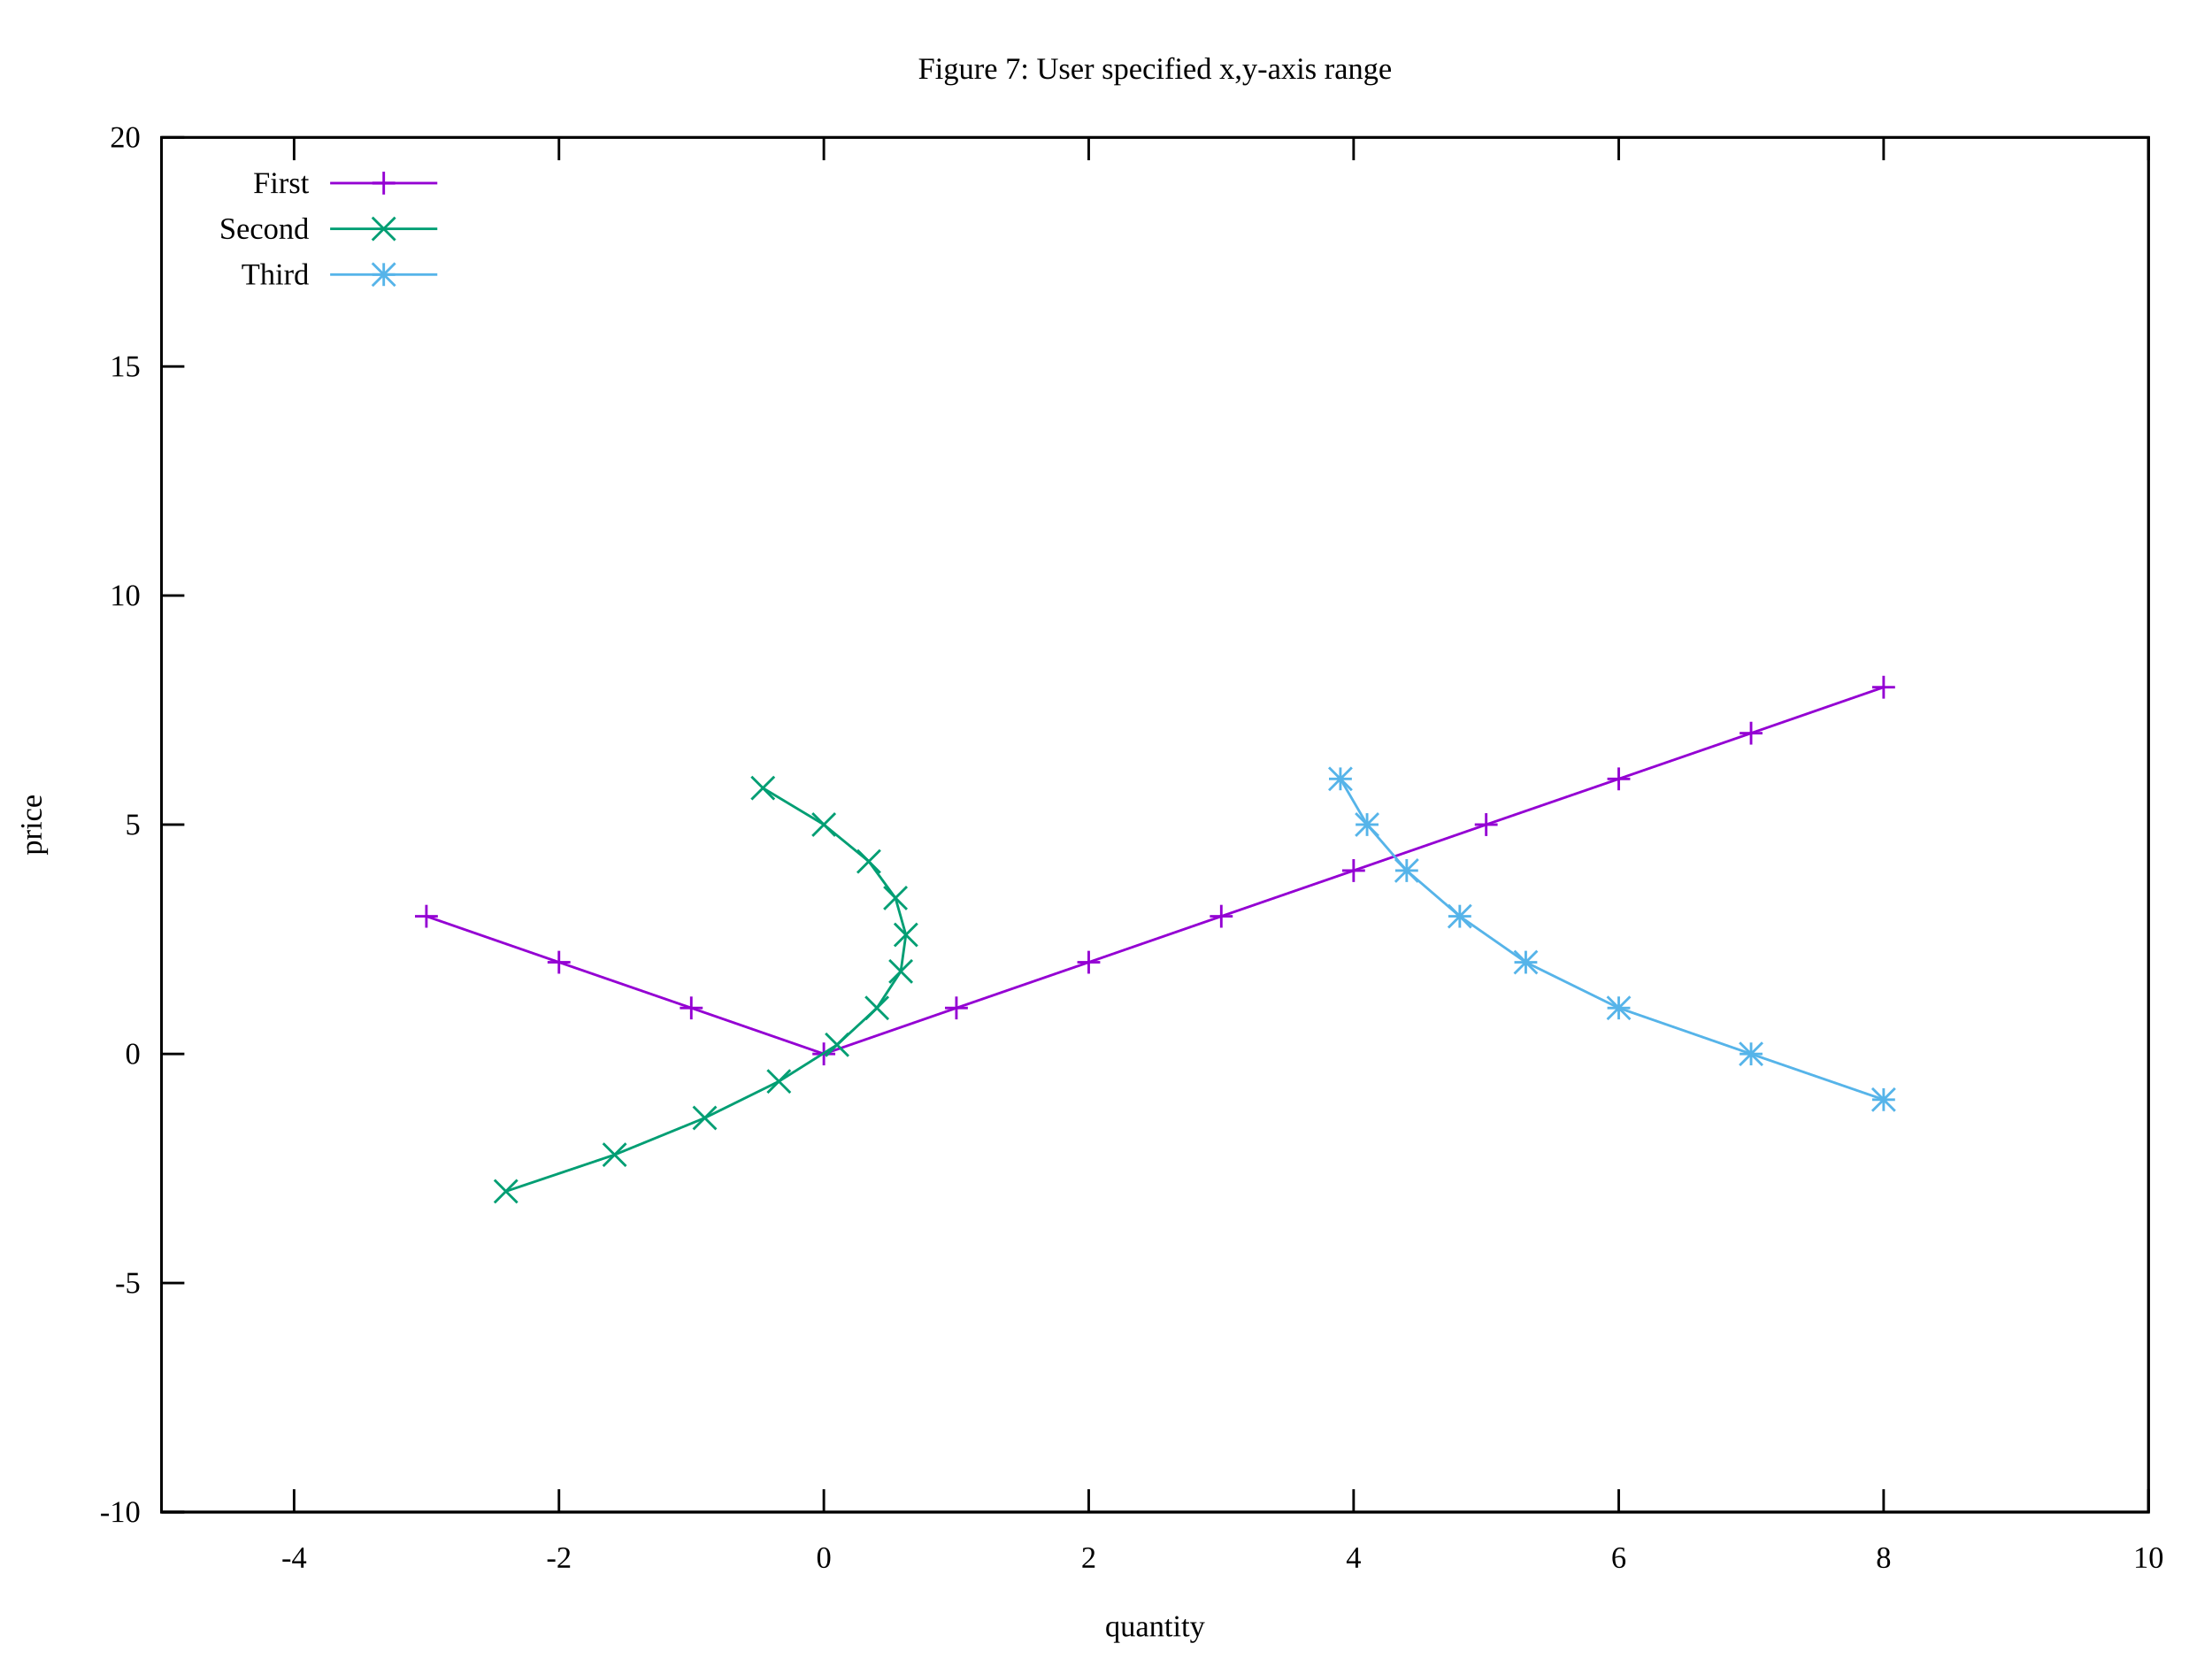
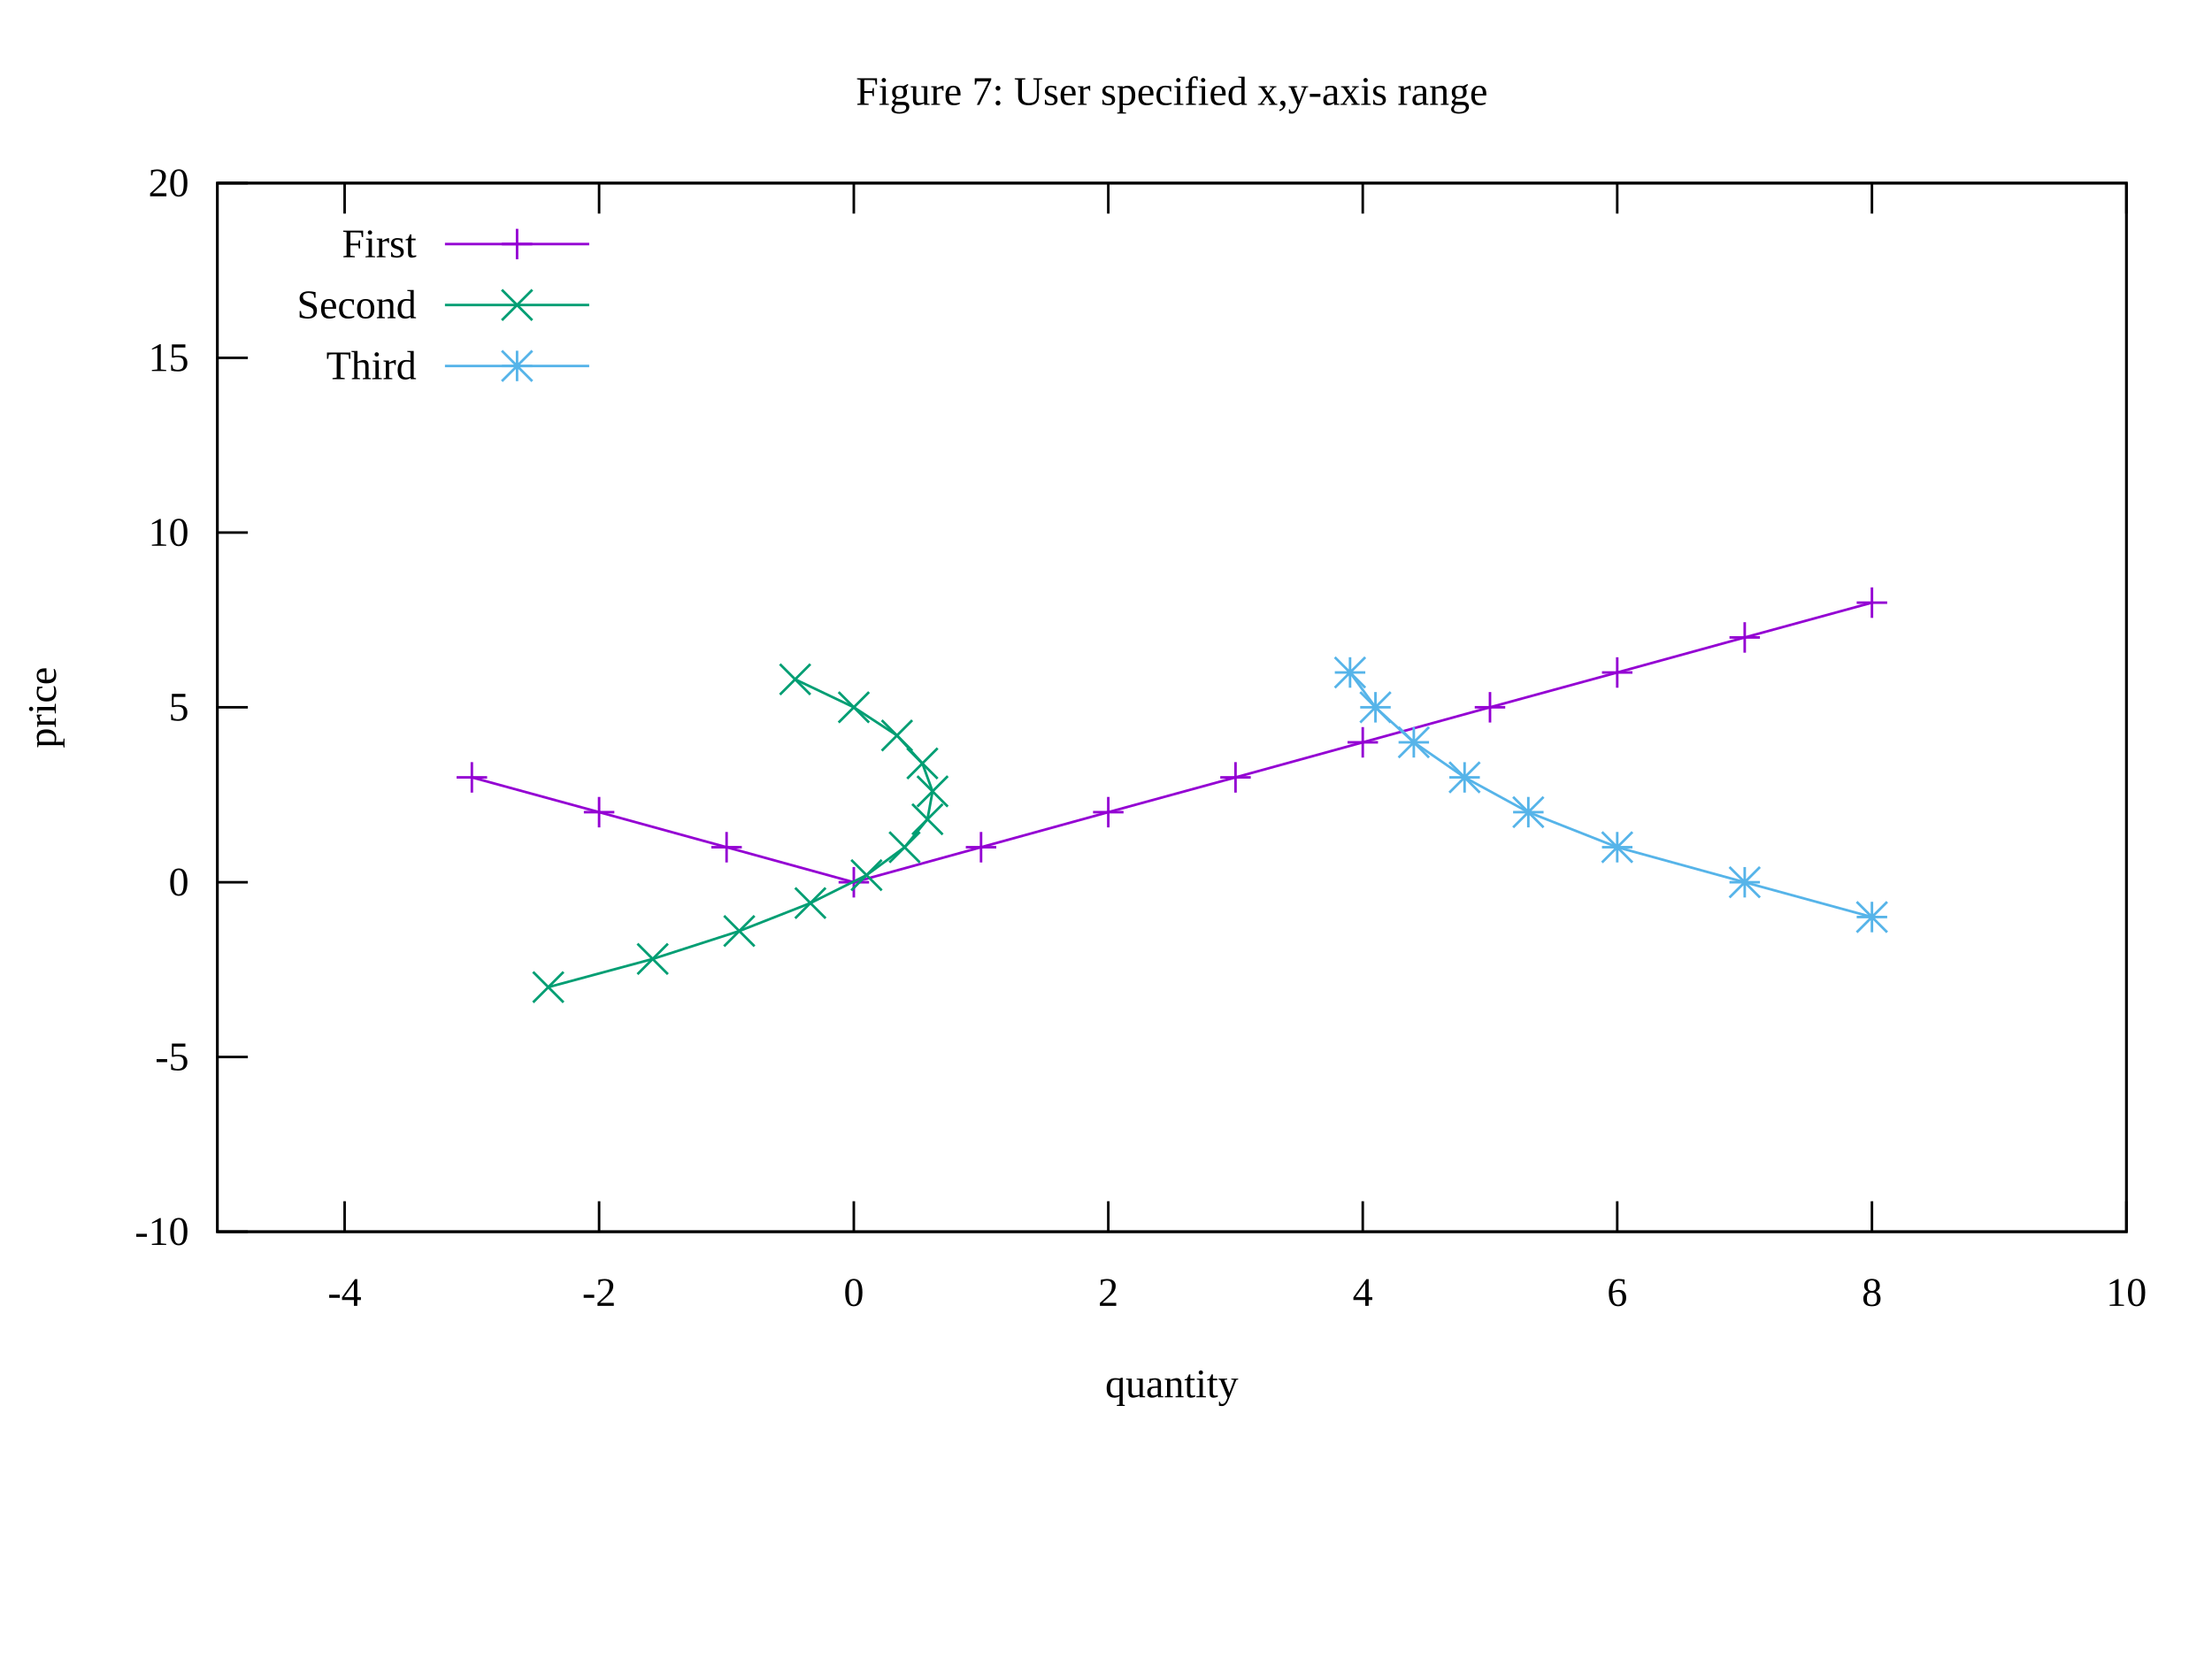
<svg xmlns="http://www.w3.org/2000/svg" xmlns:xlink="http://www.w3.org/1999/xlink" width="871" height="653" viewBox="0 0 871 653">
  <g id="gnuplot_canvas">
    <rect x="0" y="0" width="871" height="653" fill="none" />
    <defs>
      <circle id="gpDot" r="0.5" stroke-width="0.5" />
-       <path id="gpPt0" stroke-width="0.222" stroke="currentColor" d="M-1,0 h2 M0,-1 v2" />
-       <path id="gpPt1" stroke-width="0.222" stroke="currentColor" d="M-1,-1 L1,1 M1,-1 L-1,1" />
-       <path id="gpPt2" stroke-width="0.222" stroke="currentColor" d="M-1,0 L1,0 M0,-1 L0,1 M-1,-1 L1,1 M-1,1 L1,-1" />
-       <rect id="gpPt3" stroke-width="0.222" stroke="currentColor" x="-1" y="-1" width="2" height="2" />
-       <rect id="gpPt4" stroke-width="0.222" stroke="currentColor" fill="currentColor" x="-1" y="-1" width="2" height="2" />
-       <circle id="gpPt5" stroke-width="0.222" stroke="currentColor" cx="0" cy="0" r="1" />
+       <path id="gpPt0" stroke-width="0.167" stroke="currentColor" d="M-1,0 h2 M0,-1 v2" />
+       <path id="gpPt1" stroke-width="0.167" stroke="currentColor" d="M-1,-1 L1,1 M1,-1 L-1,1" />
+       <path id="gpPt2" stroke-width="0.167" stroke="currentColor" d="M-1,0 L1,0 M0,-1 L0,1 M-1,-1 L1,1 M-1,1 L1,-1" />
+       <rect id="gpPt3" stroke-width="0.167" stroke="currentColor" x="-1" y="-1" width="2" height="2" />
+       <rect id="gpPt4" stroke-width="0.167" stroke="currentColor" fill="currentColor" x="-1" y="-1" width="2" height="2" />
+       <circle id="gpPt5" stroke-width="0.167" stroke="currentColor" cx="0" cy="0" r="1" />
      <use xlink:href="#gpPt5" id="gpPt6" fill="currentColor" stroke="none" />
-       <path id="gpPt7" stroke-width="0.222" stroke="currentColor" d="M0,-1.33 L-1.33,0.67 L1.33,0.67 z" />
+       <path id="gpPt7" stroke-width="0.167" stroke="currentColor" d="M0,-1.33 L-1.33,0.67 L1.33,0.67 z" />
      <use xlink:href="#gpPt7" id="gpPt8" fill="currentColor" stroke="none" />
      <use xlink:href="#gpPt7" id="gpPt9" stroke="currentColor" transform="rotate(180)" />
      <use xlink:href="#gpPt9" id="gpPt10" fill="currentColor" stroke="none" />
      <use xlink:href="#gpPt3" id="gpPt11" stroke="currentColor" transform="rotate(45)" />
      <use xlink:href="#gpPt11" id="gpPt12" fill="currentColor" stroke="none" />
-       <path id="gpPt13" stroke-width="0.222" stroke="currentColor" d="M0,1.330 L1.265,0.411 L0.782,-1.067 L-0.782,-1.076 L-1.265,0.411 z" />
+       <path id="gpPt13" stroke-width="0.167" stroke="currentColor" d="M0,1.330 L1.265,0.411 L0.782,-1.067 L-0.782,-1.076 L-1.265,0.411 z" />
      <use xlink:href="#gpPt13" id="gpPt14" fill="currentColor" stroke="none" />
      <filter id="textbox" filterUnits="objectBoundingBox" x="0" y="0" height="1" width="1">
        <feFlood flood-color="white" flood-opacity="1" result="bgnd" />
        <feComposite in="SourceGraphic" in2="bgnd" operator="atop" />
      </filter>
      <filter id="greybox" filterUnits="objectBoundingBox" x="0" y="0" height="1" width="1">
        <feFlood flood-color="lightgrey" flood-opacity="1" result="grey" />
        <feComposite in="SourceGraphic" in2="grey" operator="atop" />
      </filter>
    </defs>
    <g fill="none" color="white" stroke="currentColor" stroke-width="1.00" stroke-linecap="butt" stroke-linejoin="miter">
</g>
    <g fill="none" color="black" stroke="currentColor" stroke-width="1.00" stroke-linecap="butt" stroke-linejoin="miter">
-       <path stroke="black" d="M63.6,595.4 L72.6,595.4  " />
-       <g transform="translate(55.3,599.3)" stroke="none" fill="black" font-family="Times New Roman" font-size="12.00" text-anchor="end">
+       <path stroke="black" d="M85.6,485.0 L97.6,485.0  " />
+       <g transform="translate(74.4,490.2)" stroke="none" fill="black" font-family="Times New Roman" font-size="16.00" text-anchor="end">
        <text>
          <tspan font-family="Times New Roman">-10</tspan>
        </text>
      </g>
    </g>
    <g fill="none" color="black" stroke="currentColor" stroke-width="1.00" stroke-linecap="butt" stroke-linejoin="miter">
-       <path stroke="black" d="M63.6,505.2 L72.6,505.2  " />
-       <g transform="translate(55.3,509.1)" stroke="none" fill="black" font-family="Times New Roman" font-size="12.00" text-anchor="end">
+       <path stroke="black" d="M85.6,416.2 L97.6,416.2  " />
+       <g transform="translate(74.4,421.4)" stroke="none" fill="black" font-family="Times New Roman" font-size="16.00" text-anchor="end">
        <text>
          <tspan font-family="Times New Roman">-5</tspan>
        </text>
      </g>
    </g>
    <g fill="none" color="black" stroke="currentColor" stroke-width="1.00" stroke-linecap="butt" stroke-linejoin="miter">
-       <path stroke="black" d="M63.6,415.0 L72.6,415.0  " />
-       <g transform="translate(55.3,418.9)" stroke="none" fill="black" font-family="Times New Roman" font-size="12.00" text-anchor="end">
+       <path stroke="black" d="M85.6,347.4 L97.6,347.4  " />
+       <g transform="translate(74.4,352.6)" stroke="none" fill="black" font-family="Times New Roman" font-size="16.00" text-anchor="end">
        <text>
          <tspan font-family="Times New Roman"> 0</tspan>
        </text>
      </g>
    </g>
    <g fill="none" color="black" stroke="currentColor" stroke-width="1.00" stroke-linecap="butt" stroke-linejoin="miter">
-       <path stroke="black" d="M63.6,324.7 L72.6,324.7  " />
-       <g transform="translate(55.3,328.6)" stroke="none" fill="black" font-family="Times New Roman" font-size="12.00" text-anchor="end">
+       <path stroke="black" d="M85.6,278.5 L97.6,278.5  " />
+       <g transform="translate(74.4,283.7)" stroke="none" fill="black" font-family="Times New Roman" font-size="16.00" text-anchor="end">
        <text>
          <tspan font-family="Times New Roman"> 5</tspan>
        </text>
      </g>
    </g>
    <g fill="none" color="black" stroke="currentColor" stroke-width="1.00" stroke-linecap="butt" stroke-linejoin="miter">
-       <path stroke="black" d="M63.6,234.5 L72.6,234.5  " />
-       <g transform="translate(55.3,238.4)" stroke="none" fill="black" font-family="Times New Roman" font-size="12.00" text-anchor="end">
+       <path stroke="black" d="M85.6,209.7 L97.6,209.7  " />
+       <g transform="translate(74.4,214.9)" stroke="none" fill="black" font-family="Times New Roman" font-size="16.00" text-anchor="end">
        <text>
          <tspan font-family="Times New Roman"> 10</tspan>
        </text>
      </g>
    </g>
    <g fill="none" color="black" stroke="currentColor" stroke-width="1.00" stroke-linecap="butt" stroke-linejoin="miter">
-       <path stroke="black" d="M63.6,144.3 L72.6,144.3  " />
-       <g transform="translate(55.3,148.2)" stroke="none" fill="black" font-family="Times New Roman" font-size="12.00" text-anchor="end">
+       <path stroke="black" d="M85.6,140.9 L97.6,140.9  " />
+       <g transform="translate(74.4,146.1)" stroke="none" fill="black" font-family="Times New Roman" font-size="16.00" text-anchor="end">
        <text>
          <tspan font-family="Times New Roman"> 15</tspan>
        </text>
      </g>
    </g>
    <g fill="none" color="black" stroke="currentColor" stroke-width="1.00" stroke-linecap="butt" stroke-linejoin="miter">
-       <path stroke="black" d="M63.6,54.1 L72.6,54.1  " />
-       <g transform="translate(55.3,58.0)" stroke="none" fill="black" font-family="Times New Roman" font-size="12.00" text-anchor="end">
+       <path stroke="black" d="M85.6,72.1 L97.6,72.1  " />
+       <g transform="translate(74.4,77.3)" stroke="none" fill="black" font-family="Times New Roman" font-size="16.00" text-anchor="end">
        <text>
          <tspan font-family="Times New Roman"> 20</tspan>
        </text>
      </g>
    </g>
    <g fill="none" color="black" stroke="currentColor" stroke-width="1.00" stroke-linecap="butt" stroke-linejoin="miter">
-       <path stroke="black" d="M115.8,595.4 L115.8,586.4 M115.8,54.1 L115.8,63.1  " />
-       <g transform="translate(115.8,617.3)" stroke="none" fill="black" font-family="Times New Roman" font-size="12.00" text-anchor="middle">
+       <path stroke="black" d="M135.7,485.0 L135.7,473.0 M135.7,72.1 L135.7,84.1  " />
+       <g transform="translate(135.7,514.2)" stroke="none" fill="black" font-family="Times New Roman" font-size="16.00" text-anchor="middle">
        <text>
          <tspan font-family="Times New Roman">-4</tspan>
        </text>
      </g>
    </g>
    <g fill="none" color="black" stroke="currentColor" stroke-width="1.00" stroke-linecap="butt" stroke-linejoin="miter">
-       <path stroke="black" d="M220.1,595.4 L220.1,586.4 M220.1,54.1 L220.1,63.1  " />
-       <g transform="translate(220.1,617.3)" stroke="none" fill="black" font-family="Times New Roman" font-size="12.00" text-anchor="middle">
+       <path stroke="black" d="M235.9,485.0 L235.9,473.0 M235.9,72.1 L235.9,84.1  " />
+       <g transform="translate(235.9,514.2)" stroke="none" fill="black" font-family="Times New Roman" font-size="16.00" text-anchor="middle">
        <text>
          <tspan font-family="Times New Roman">-2</tspan>
        </text>
      </g>
    </g>
    <g fill="none" color="black" stroke="currentColor" stroke-width="1.00" stroke-linecap="butt" stroke-linejoin="miter">
-       <path stroke="black" d="M324.4,595.4 L324.4,586.4 M324.4,54.1 L324.4,63.1  " />
-       <g transform="translate(324.4,617.3)" stroke="none" fill="black" font-family="Times New Roman" font-size="12.00" text-anchor="middle">
+       <path stroke="black" d="M336.2,485.0 L336.2,473.0 M336.2,72.1 L336.2,84.1  " />
+       <g transform="translate(336.2,514.2)" stroke="none" fill="black" font-family="Times New Roman" font-size="16.00" text-anchor="middle">
        <text>
          <tspan font-family="Times New Roman"> 0</tspan>
        </text>
      </g>
    </g>
    <g fill="none" color="black" stroke="currentColor" stroke-width="1.00" stroke-linecap="butt" stroke-linejoin="miter">
-       <path stroke="black" d="M428.7,595.4 L428.7,586.4 M428.7,54.1 L428.7,63.1  " />
-       <g transform="translate(428.7,617.3)" stroke="none" fill="black" font-family="Times New Roman" font-size="12.00" text-anchor="middle">
+       <path stroke="black" d="M436.4,485.0 L436.4,473.0 M436.4,72.1 L436.4,84.1  " />
+       <g transform="translate(436.4,514.2)" stroke="none" fill="black" font-family="Times New Roman" font-size="16.00" text-anchor="middle">
        <text>
          <tspan font-family="Times New Roman"> 2</tspan>
        </text>
      </g>
    </g>
    <g fill="none" color="black" stroke="currentColor" stroke-width="1.00" stroke-linecap="butt" stroke-linejoin="miter">
-       <path stroke="black" d="M533.0,595.4 L533.0,586.4 M533.0,54.1 L533.0,63.1  " />
-       <g transform="translate(533.0,617.3)" stroke="none" fill="black" font-family="Times New Roman" font-size="12.00" text-anchor="middle">
+       <path stroke="black" d="M536.6,485.0 L536.6,473.0 M536.6,72.1 L536.6,84.1  " />
+       <g transform="translate(536.6,514.2)" stroke="none" fill="black" font-family="Times New Roman" font-size="16.00" text-anchor="middle">
        <text>
          <tspan font-family="Times New Roman"> 4</tspan>
        </text>
      </g>
    </g>
    <g fill="none" color="black" stroke="currentColor" stroke-width="1.00" stroke-linecap="butt" stroke-linejoin="miter">
-       <path stroke="black" d="M637.4,595.4 L637.4,586.4 M637.4,54.1 L637.4,63.1  " />
-       <g transform="translate(637.4,617.3)" stroke="none" fill="black" font-family="Times New Roman" font-size="12.00" text-anchor="middle">
+       <path stroke="black" d="M636.8,485.0 L636.8,473.0 M636.8,72.1 L636.8,84.1  " />
+       <g transform="translate(636.8,514.2)" stroke="none" fill="black" font-family="Times New Roman" font-size="16.00" text-anchor="middle">
        <text>
          <tspan font-family="Times New Roman"> 6</tspan>
        </text>
      </g>
    </g>
    <g fill="none" color="black" stroke="currentColor" stroke-width="1.00" stroke-linecap="butt" stroke-linejoin="miter">
-       <path stroke="black" d="M741.7,595.4 L741.7,586.4 M741.7,54.1 L741.7,63.1  " />
-       <g transform="translate(741.7,617.3)" stroke="none" fill="black" font-family="Times New Roman" font-size="12.00" text-anchor="middle">
+       <path stroke="black" d="M737.1,485.0 L737.1,473.0 M737.1,72.1 L737.1,84.1  " />
+       <g transform="translate(737.1,514.2)" stroke="none" fill="black" font-family="Times New Roman" font-size="16.00" text-anchor="middle">
        <text>
          <tspan font-family="Times New Roman"> 8</tspan>
        </text>
      </g>
    </g>
    <g fill="none" color="black" stroke="currentColor" stroke-width="1.00" stroke-linecap="butt" stroke-linejoin="miter">
-       <path stroke="black" d="M846.0,595.4 L846.0,586.4 M846.0,54.1 L846.0,63.1  " />
-       <g transform="translate(846.0,617.3)" stroke="none" fill="black" font-family="Times New Roman" font-size="12.00" text-anchor="middle">
+       <path stroke="black" d="M837.3,485.0 L837.3,473.0 M837.3,72.1 L837.3,84.1  " />
+       <g transform="translate(837.3,514.2)" stroke="none" fill="black" font-family="Times New Roman" font-size="16.00" text-anchor="middle">
        <text>
          <tspan font-family="Times New Roman"> 10</tspan>
        </text>
      </g>
    </g>
    <g fill="none" color="black" stroke="currentColor" stroke-width="1.00" stroke-linecap="butt" stroke-linejoin="miter">
</g>
    <g fill="none" color="black" stroke="currentColor" stroke-width="1.00" stroke-linecap="butt" stroke-linejoin="miter">
-       <path stroke="black" d="M63.6,54.1 L63.6,595.4 L846.0,595.4 L846.0,54.1 L63.6,54.1 Z  " />
-     </g>
-     <g fill="none" color="black" stroke="currentColor" stroke-width="1.00" stroke-linecap="butt" stroke-linejoin="miter">
-       <g transform="translate(16.3,324.8) rotate(270)" stroke="none" fill="black" font-family="Times New Roman" font-size="12.00" text-anchor="middle">
+       <path stroke="black" d="M85.6,72.1 L85.6,485.0 L837.3,485.0 L837.3,72.1 L85.6,72.1 Z  " />
+     </g>
+     <g fill="none" color="black" stroke="currentColor" stroke-width="1.00" stroke-linecap="butt" stroke-linejoin="miter">
+       <g transform="translate(22.0,278.6) rotate(270)" stroke="none" fill="black" font-family="Times New Roman" font-size="16.00" text-anchor="middle">
        <text>
          <tspan font-family="Times New Roman">price</tspan>
        </text>
      </g>
    </g>
    <g fill="none" color="black" stroke="currentColor" stroke-width="1.00" stroke-linecap="butt" stroke-linejoin="miter">
-       <g transform="translate(454.8,644.3)" stroke="none" fill="black" font-family="Times New Roman" font-size="12.00" text-anchor="middle">
+       <g transform="translate(461.4,550.2)" stroke="none" fill="black" font-family="Times New Roman" font-size="16.00" text-anchor="middle">
        <text>
          <tspan font-family="Times New Roman">quantity</tspan>
        </text>
      </g>
    </g>
    <g fill="none" color="black" stroke="currentColor" stroke-width="1.00" stroke-linecap="butt" stroke-linejoin="miter">
-       <g transform="translate(454.8,31.0)" stroke="none" fill="black" font-family="Times New Roman" font-size="12.00" text-anchor="middle">
+       <g transform="translate(461.4,41.3)" stroke="none" fill="black" font-family="Times New Roman" font-size="16.00" text-anchor="middle">
        <text>
          <tspan font-family="Times New Roman">Figure 7: User specified x,y-axis range</tspan>
        </text>
      </g>
    </g>
    <g id="gnuplot_plot_1">
      <g fill="none" color="black" stroke="currentColor" stroke-width="1.00" stroke-linecap="butt" stroke-linejoin="miter">
-         <g transform="translate(121.7,76.0)" stroke="none" fill="black" font-family="Times New Roman" font-size="12.00" text-anchor="end">
+         <g transform="translate(164.0,101.3)" stroke="none" fill="black" font-family="Times New Roman" font-size="16.00" text-anchor="end">
          <text>
            <tspan font-family="Times New Roman">First</tspan>
          </text>
        </g>
      </g>
      <g fill="none" color="black" stroke="currentColor" stroke-width="1.00" stroke-linecap="butt" stroke-linejoin="miter">
-         <path stroke="rgb(148,   0, 211)" d="M130.0,72.1 L172.2,72.1 M167.9,360.8 L220.1,378.9 L272.2,396.9 L324.4,415.0 L376.6,396.9 L428.7,378.9   L480.9,360.8 L533.0,342.8 L585.2,324.7 L637.4,306.7 L689.5,288.7 L741.7,270.6  " />
-         <use xlink:href="#gpPt0" transform="translate(167.9,360.8) scale(4.50)" color="rgb(148,   0, 211)" />
-         <use xlink:href="#gpPt0" transform="translate(220.1,378.9) scale(4.50)" color="rgb(148,   0, 211)" />
-         <use xlink:href="#gpPt0" transform="translate(272.2,396.9) scale(4.50)" color="rgb(148,   0, 211)" />
-         <use xlink:href="#gpPt0" transform="translate(324.4,415.0) scale(4.50)" color="rgb(148,   0, 211)" />
-         <use xlink:href="#gpPt0" transform="translate(376.6,396.9) scale(4.50)" color="rgb(148,   0, 211)" />
-         <use xlink:href="#gpPt0" transform="translate(428.7,378.9) scale(4.50)" color="rgb(148,   0, 211)" />
-         <use xlink:href="#gpPt0" transform="translate(480.9,360.8) scale(4.50)" color="rgb(148,   0, 211)" />
-         <use xlink:href="#gpPt0" transform="translate(533.0,342.8) scale(4.50)" color="rgb(148,   0, 211)" />
-         <use xlink:href="#gpPt0" transform="translate(585.2,324.7) scale(4.50)" color="rgb(148,   0, 211)" />
-         <use xlink:href="#gpPt0" transform="translate(637.4,306.7) scale(4.50)" color="rgb(148,   0, 211)" />
-         <use xlink:href="#gpPt0" transform="translate(689.5,288.7) scale(4.50)" color="rgb(148,   0, 211)" />
-         <use xlink:href="#gpPt0" transform="translate(741.7,270.6) scale(4.50)" color="rgb(148,   0, 211)" />
-         <use xlink:href="#gpPt0" transform="translate(151.1,72.1) scale(4.50)" color="rgb(148,   0, 211)" />
+         <path stroke="rgb(148,   0, 211)" d="M175.2,96.1 L232.0,96.1 M185.8,306.1 L235.9,319.8 L286.1,333.6 L336.2,347.4 L386.3,333.6 L436.4,319.8   L486.5,306.1 L536.6,292.3 L586.7,278.5 L636.8,264.8 L687.0,251.0 L737.1,237.3  " />
+         <use xlink:href="#gpPt0" transform="translate(185.8,306.1) scale(6.00)" color="rgb(148,   0, 211)" />
+         <use xlink:href="#gpPt0" transform="translate(235.9,319.8) scale(6.00)" color="rgb(148,   0, 211)" />
+         <use xlink:href="#gpPt0" transform="translate(286.1,333.6) scale(6.00)" color="rgb(148,   0, 211)" />
+         <use xlink:href="#gpPt0" transform="translate(336.2,347.4) scale(6.00)" color="rgb(148,   0, 211)" />
+         <use xlink:href="#gpPt0" transform="translate(386.3,333.6) scale(6.00)" color="rgb(148,   0, 211)" />
+         <use xlink:href="#gpPt0" transform="translate(436.4,319.8) scale(6.00)" color="rgb(148,   0, 211)" />
+         <use xlink:href="#gpPt0" transform="translate(486.5,306.1) scale(6.00)" color="rgb(148,   0, 211)" />
+         <use xlink:href="#gpPt0" transform="translate(536.6,292.3) scale(6.00)" color="rgb(148,   0, 211)" />
+         <use xlink:href="#gpPt0" transform="translate(586.7,278.5) scale(6.00)" color="rgb(148,   0, 211)" />
+         <use xlink:href="#gpPt0" transform="translate(636.8,264.8) scale(6.00)" color="rgb(148,   0, 211)" />
+         <use xlink:href="#gpPt0" transform="translate(687.0,251.0) scale(6.00)" color="rgb(148,   0, 211)" />
+         <use xlink:href="#gpPt0" transform="translate(737.1,237.3) scale(6.00)" color="rgb(148,   0, 211)" />
+         <use xlink:href="#gpPt0" transform="translate(203.6,96.1) scale(6.00)" color="rgb(148,   0, 211)" />
      </g>
    </g>
    <g id="gnuplot_plot_2">
      <g fill="none" color="black" stroke="currentColor" stroke-width="1.00" stroke-linecap="butt" stroke-linejoin="miter">
-         <g transform="translate(121.7,94.0)" stroke="none" fill="black" font-family="Times New Roman" font-size="12.00" text-anchor="end">
+         <g transform="translate(164.0,125.3)" stroke="none" fill="black" font-family="Times New Roman" font-size="16.00" text-anchor="end">
          <text>
            <tspan font-family="Times New Roman">Second</tspan>
          </text>
        </g>
      </g>
      <g fill="none" color="black" stroke="currentColor" stroke-width="1.00" stroke-linecap="butt" stroke-linejoin="miter">
-         <path stroke="rgb(  0, 158, 115)" d="M130.0,90.1 L172.2,90.1 M199.2,469.1 L242.0,454.7 L277.5,440.2 L306.7,425.8 L329.6,411.4 L345.3,396.9   L354.7,382.5 L356.7,368.1 L352.6,353.6 L342.1,339.2 L324.4,324.7 L300.4,310.3  " />
-         <use xlink:href="#gpPt1" transform="translate(199.2,469.1) scale(4.50)" color="rgb(  0, 158, 115)" />
-         <use xlink:href="#gpPt1" transform="translate(242.0,454.7) scale(4.50)" color="rgb(  0, 158, 115)" />
-         <use xlink:href="#gpPt1" transform="translate(277.5,440.2) scale(4.50)" color="rgb(  0, 158, 115)" />
-         <use xlink:href="#gpPt1" transform="translate(306.7,425.8) scale(4.50)" color="rgb(  0, 158, 115)" />
-         <use xlink:href="#gpPt1" transform="translate(329.6,411.4) scale(4.50)" color="rgb(  0, 158, 115)" />
-         <use xlink:href="#gpPt1" transform="translate(345.3,396.9) scale(4.50)" color="rgb(  0, 158, 115)" />
-         <use xlink:href="#gpPt1" transform="translate(354.7,382.5) scale(4.50)" color="rgb(  0, 158, 115)" />
-         <use xlink:href="#gpPt1" transform="translate(356.7,368.1) scale(4.50)" color="rgb(  0, 158, 115)" />
-         <use xlink:href="#gpPt1" transform="translate(352.6,353.6) scale(4.50)" color="rgb(  0, 158, 115)" />
-         <use xlink:href="#gpPt1" transform="translate(342.1,339.2) scale(4.50)" color="rgb(  0, 158, 115)" />
-         <use xlink:href="#gpPt1" transform="translate(324.4,324.7) scale(4.50)" color="rgb(  0, 158, 115)" />
-         <use xlink:href="#gpPt1" transform="translate(300.4,310.3) scale(4.50)" color="rgb(  0, 158, 115)" />
-         <use xlink:href="#gpPt1" transform="translate(151.1,90.1) scale(4.50)" color="rgb(  0, 158, 115)" />
+         <path stroke="rgb(  0, 158, 115)" d="M175.2,120.1 L232.0,120.1 M215.9,388.7 L257.0,377.6 L291.1,366.6 L319.1,355.6 L341.2,344.6 L356.2,333.6   L365.2,322.6 L367.2,311.6 L363.2,300.6 L353.2,289.6 L336.2,278.5 L313.1,267.5  " />
+         <use xlink:href="#gpPt1" transform="translate(215.9,388.7) scale(6.00)" color="rgb(  0, 158, 115)" />
+         <use xlink:href="#gpPt1" transform="translate(257.0,377.6) scale(6.00)" color="rgb(  0, 158, 115)" />
+         <use xlink:href="#gpPt1" transform="translate(291.1,366.6) scale(6.00)" color="rgb(  0, 158, 115)" />
+         <use xlink:href="#gpPt1" transform="translate(319.1,355.6) scale(6.00)" color="rgb(  0, 158, 115)" />
+         <use xlink:href="#gpPt1" transform="translate(341.2,344.6) scale(6.00)" color="rgb(  0, 158, 115)" />
+         <use xlink:href="#gpPt1" transform="translate(356.2,333.6) scale(6.00)" color="rgb(  0, 158, 115)" />
+         <use xlink:href="#gpPt1" transform="translate(365.2,322.6) scale(6.00)" color="rgb(  0, 158, 115)" />
+         <use xlink:href="#gpPt1" transform="translate(367.2,311.6) scale(6.00)" color="rgb(  0, 158, 115)" />
+         <use xlink:href="#gpPt1" transform="translate(363.2,300.6) scale(6.00)" color="rgb(  0, 158, 115)" />
+         <use xlink:href="#gpPt1" transform="translate(353.2,289.6) scale(6.00)" color="rgb(  0, 158, 115)" />
+         <use xlink:href="#gpPt1" transform="translate(336.2,278.5) scale(6.00)" color="rgb(  0, 158, 115)" />
+         <use xlink:href="#gpPt1" transform="translate(313.1,267.5) scale(6.00)" color="rgb(  0, 158, 115)" />
+         <use xlink:href="#gpPt1" transform="translate(203.6,120.1) scale(6.00)" color="rgb(  0, 158, 115)" />
      </g>
    </g>
    <g id="gnuplot_plot_3">
      <g fill="none" color="black" stroke="currentColor" stroke-width="1.00" stroke-linecap="butt" stroke-linejoin="miter">
-         <g transform="translate(121.7,112.0)" stroke="none" fill="black" font-family="Times New Roman" font-size="12.00" text-anchor="end">
+         <g transform="translate(164.0,149.3)" stroke="none" fill="black" font-family="Times New Roman" font-size="16.00" text-anchor="end">
          <text>
            <tspan font-family="Times New Roman">Third</tspan>
          </text>
        </g>
      </g>
      <g fill="none" color="black" stroke="currentColor" stroke-width="1.00" stroke-linecap="butt" stroke-linejoin="miter">
-         <path stroke="rgb( 86, 180, 233)" d="M130.0,108.1 L172.2,108.1 M741.7,433.0 L689.5,415.0 L637.4,396.9 L600.8,378.9 L574.8,360.8 L553.9,342.8   L538.3,324.7 L527.8,306.7  " />
-         <use xlink:href="#gpPt2" transform="translate(741.7,433.0) scale(4.50)" color="rgb( 86, 180, 233)" />
-         <use xlink:href="#gpPt2" transform="translate(689.5,415.0) scale(4.50)" color="rgb( 86, 180, 233)" />
-         <use xlink:href="#gpPt2" transform="translate(637.4,396.9) scale(4.50)" color="rgb( 86, 180, 233)" />
-         <use xlink:href="#gpPt2" transform="translate(600.8,378.9) scale(4.50)" color="rgb( 86, 180, 233)" />
-         <use xlink:href="#gpPt2" transform="translate(574.8,360.8) scale(4.50)" color="rgb( 86, 180, 233)" />
-         <use xlink:href="#gpPt2" transform="translate(553.9,342.8) scale(4.50)" color="rgb( 86, 180, 233)" />
-         <use xlink:href="#gpPt2" transform="translate(538.3,324.7) scale(4.50)" color="rgb( 86, 180, 233)" />
-         <use xlink:href="#gpPt2" transform="translate(527.8,306.7) scale(4.50)" color="rgb( 86, 180, 233)" />
-         <use xlink:href="#gpPt2" transform="translate(151.1,108.1) scale(4.50)" color="rgb( 86, 180, 233)" />
+         <path stroke="rgb( 86, 180, 233)" d="M175.2,144.1 L232.0,144.1 M737.1,361.1 L687.0,347.4 L636.8,333.6 L601.8,319.8 L576.7,306.1 L556.7,292.3   L541.6,278.5 L531.6,264.8  " />
+         <use xlink:href="#gpPt2" transform="translate(737.1,361.1) scale(6.00)" color="rgb( 86, 180, 233)" />
+         <use xlink:href="#gpPt2" transform="translate(687.0,347.4) scale(6.00)" color="rgb( 86, 180, 233)" />
+         <use xlink:href="#gpPt2" transform="translate(636.8,333.6) scale(6.00)" color="rgb( 86, 180, 233)" />
+         <use xlink:href="#gpPt2" transform="translate(601.8,319.8) scale(6.00)" color="rgb( 86, 180, 233)" />
+         <use xlink:href="#gpPt2" transform="translate(576.7,306.1) scale(6.00)" color="rgb( 86, 180, 233)" />
+         <use xlink:href="#gpPt2" transform="translate(556.7,292.3) scale(6.00)" color="rgb( 86, 180, 233)" />
+         <use xlink:href="#gpPt2" transform="translate(541.6,278.5) scale(6.00)" color="rgb( 86, 180, 233)" />
+         <use xlink:href="#gpPt2" transform="translate(531.6,264.8) scale(6.00)" color="rgb( 86, 180, 233)" />
+         <use xlink:href="#gpPt2" transform="translate(203.6,144.1) scale(6.00)" color="rgb( 86, 180, 233)" />
      </g>
    </g>
    <g fill="none" color="white" stroke="rgb( 86, 180, 233)" stroke-width="2.00" stroke-linecap="butt" stroke-linejoin="miter">
</g>
    <g fill="none" color="black" stroke="currentColor" stroke-width="2.00" stroke-linecap="butt" stroke-linejoin="miter">
</g>
    <g fill="none" color="black" stroke="black" stroke-width="1.00" stroke-linecap="butt" stroke-linejoin="miter">
</g>
    <g fill="none" color="black" stroke="currentColor" stroke-width="1.00" stroke-linecap="butt" stroke-linejoin="miter">
-       <path stroke="black" d="M63.6,54.1 L63.6,595.4 L846.0,595.4 L846.0,54.1 L63.6,54.1 Z  " />
+       <path stroke="black" d="M85.6,72.1 L85.6,485.0 L837.3,485.0 L837.3,72.1 L85.6,72.1 Z  " />
    </g>
    <g fill="none" color="black" stroke="currentColor" stroke-width="1.00" stroke-linecap="butt" stroke-linejoin="miter">
</g>
  </g>
</svg>
